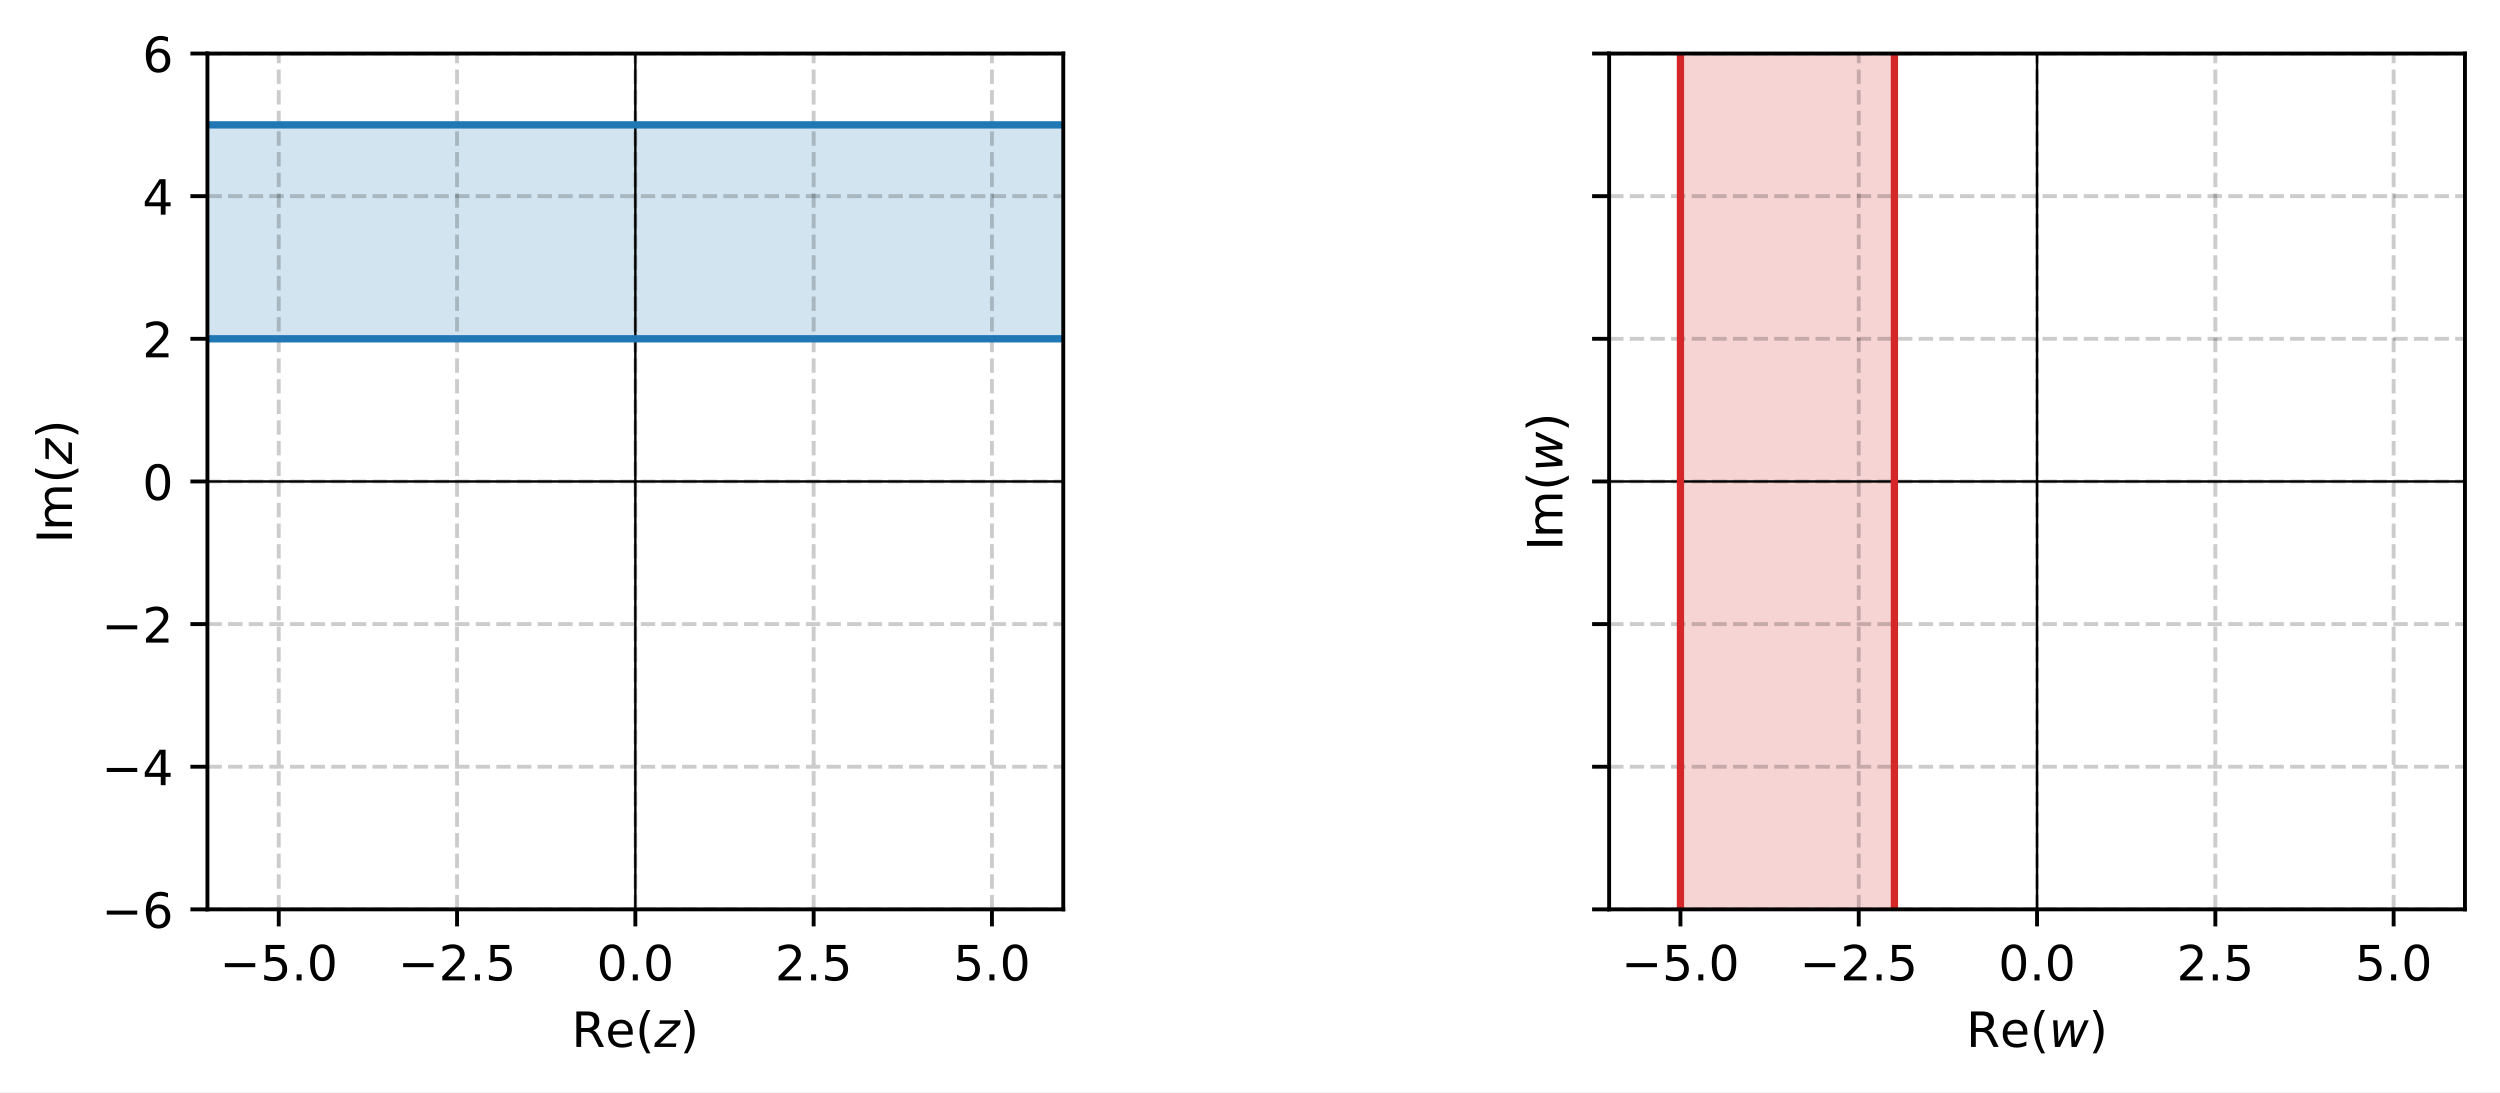
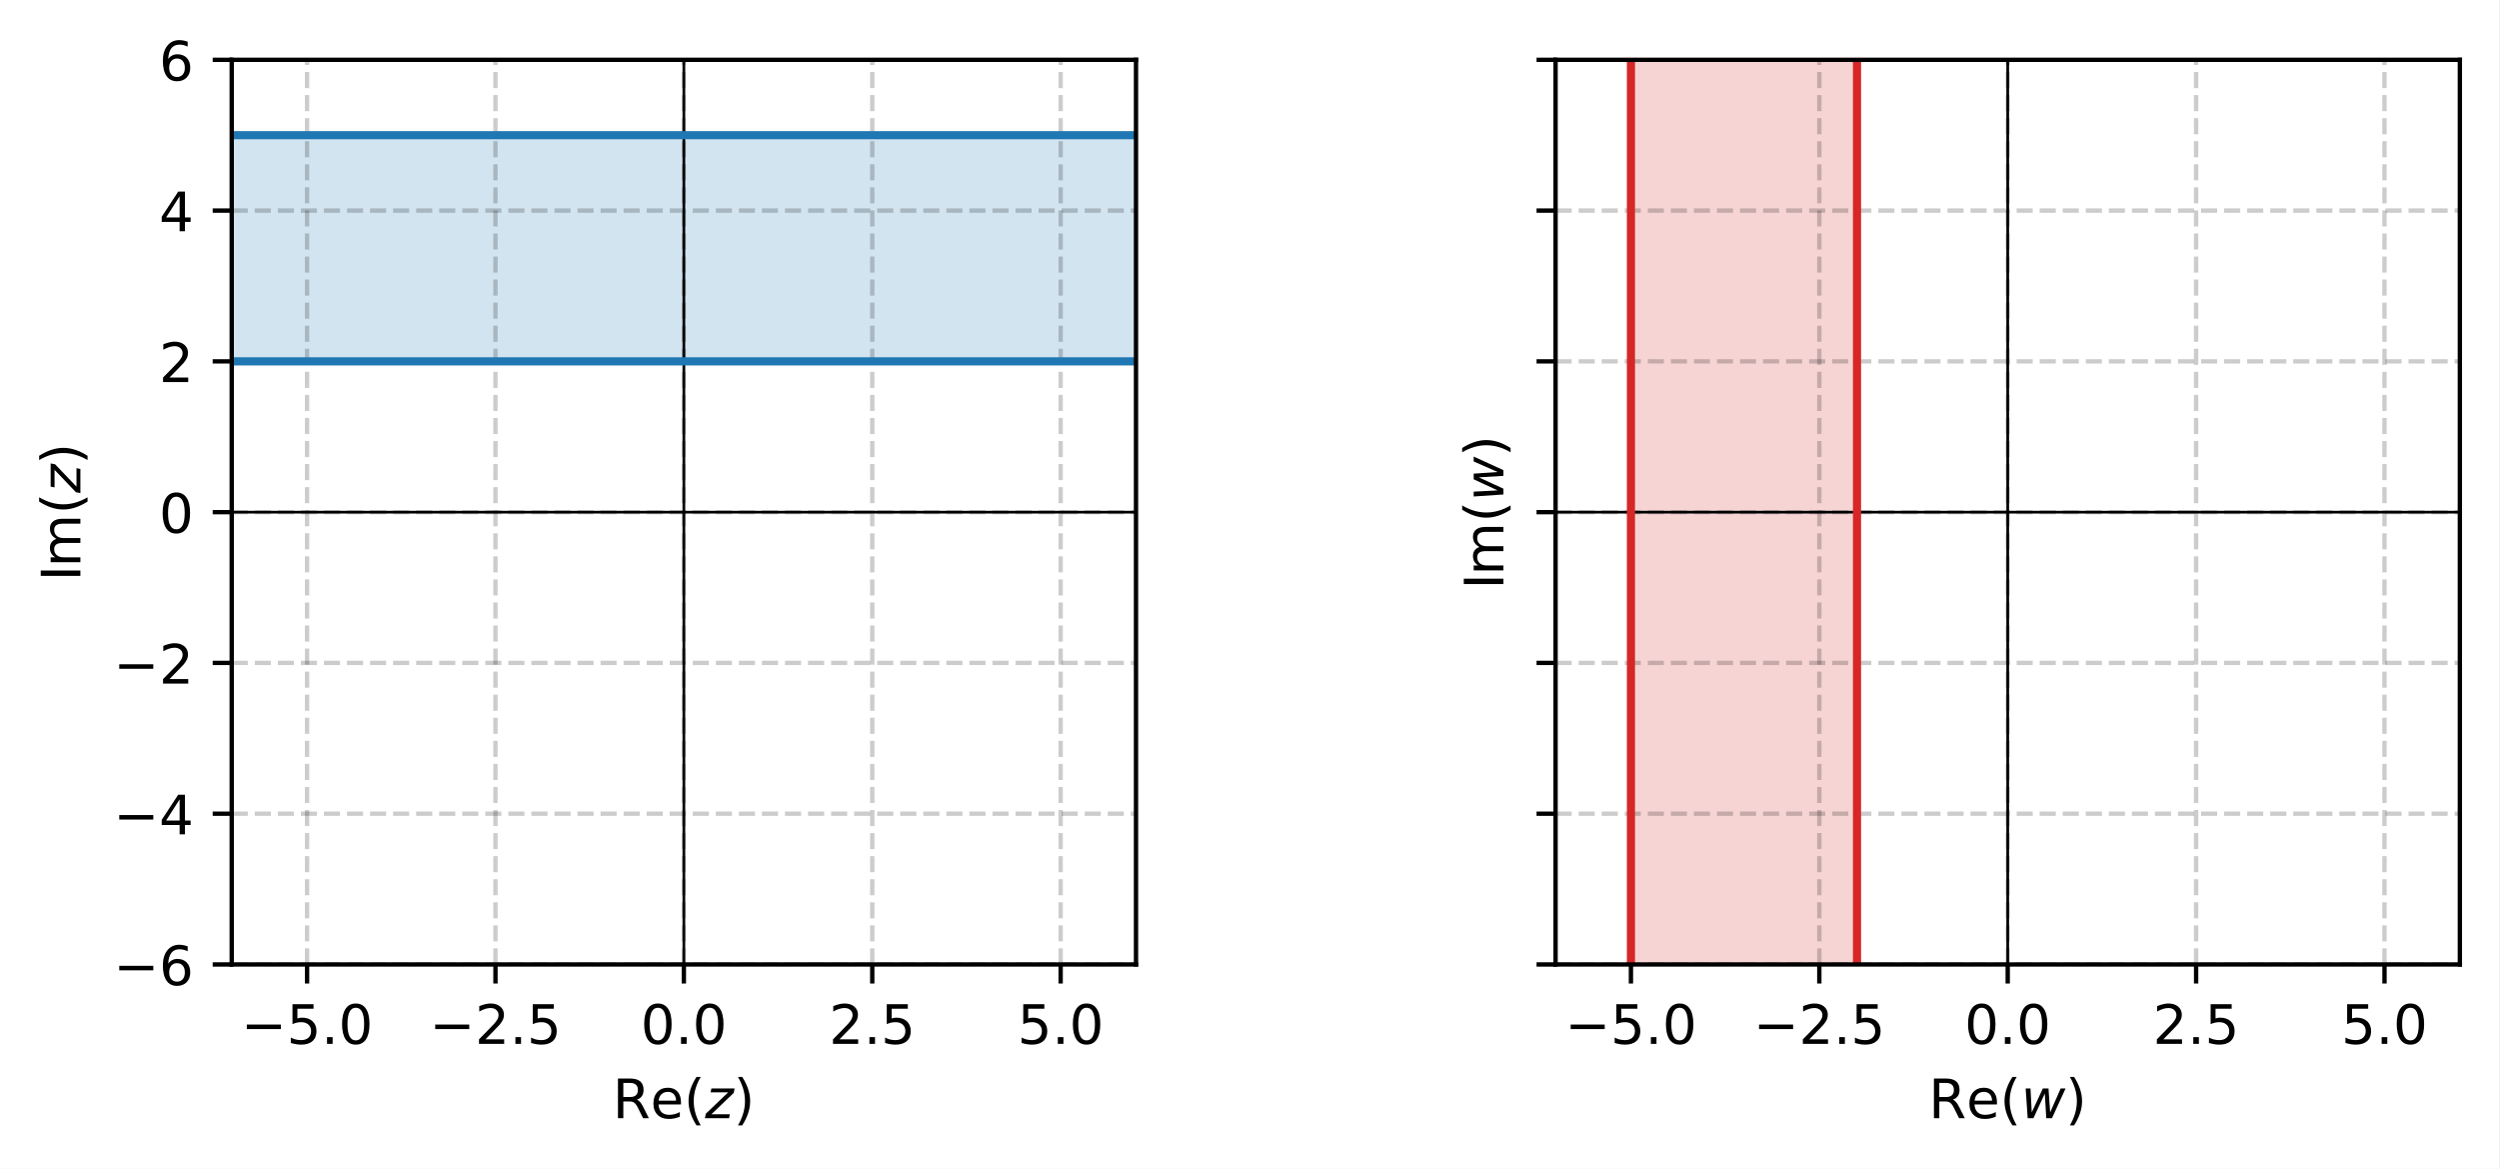
- <svg xmlns="http://www.w3.org/2000/svg" xmlns:xlink="http://www.w3.org/1999/xlink" width="513.664pt" height="224.4pt" viewBox="0 0 513.664 224.4" version="1.1">
+ <svg xmlns="http://www.w3.org/2000/svg" xmlns:xlink="http://www.w3.org/1999/xlink" width="459.631pt" height="214.875pt" viewBox="0 0 459.631 214.875" version="1.1">
  <defs>
    <style type="text/css">*{stroke-linejoin: round; stroke-linecap: butt}</style>
  </defs>
  <g id="figure_1">
    <g id="patch_1">
-       <path d="M 0 224.4  L 513.664 224.4  L 513.664 0  L 0 0  z " style="fill: #ffffff" />
+       <path d="M 0 214.875  L 459.631 214.875  L 459.631 0  L 0 0  z " style="fill: #ffffff" />
    </g>
    <g id="axes_1">
      <g id="patch_2">
-         <path d="M 42.62 186.843  L 218.464 186.843  L 218.464 10.999  L 42.62 10.999  z " style="fill: #ffffff" />
+         <path d="M 42.62 177.319  L 208.94 177.319  L 208.94 10.999  L 42.62 10.999  z " style="fill: #ffffff" />
      </g>
      <g id="patch_3">
-         <path d="M 42.62 69.614  L 218.464 69.614  L 218.464 25.653  L 42.62 25.653  z " clip-path="url(#pb0c460d58f)" style="fill: #1f77b4; opacity: 0.2; stroke: #1f77b4; stroke-linejoin: miter" />
+         <path d="M 42.62 66.439  L 208.94 66.439  L 208.94 24.859  L 42.62 24.859  z " clip-path="url(#pe23d7d5f2f)" style="fill: #1f77b4; opacity: 0.2; stroke: #1f77b4; stroke-linejoin: miter" />
      </g>
      <g id="matplotlib.axis_1">
        <g id="xtick_1">
          <g id="line2d_1">
-             <path d="M 57.274 186.843  L 57.274 10.999  " clip-path="url(#pb0c460d58f)" style="fill: none; stroke-dasharray: 2.96,1.28; stroke-dashoffset: 0; stroke: #000000; stroke-opacity: 0.2; stroke-width: 0.8" />
+             <path d="M 56.48 177.319  L 56.48 10.999  " clip-path="url(#pe23d7d5f2f)" style="fill: none; stroke-dasharray: 2.96,1.28; stroke-dashoffset: 0; stroke: #000000; stroke-opacity: 0.2; stroke-width: 0.8" />
          </g>
          <g id="line2d_2">
            <defs>
-               <path id="m2cb42fb4ae" d="M 0 0  L 0 3.5  " style="stroke: #000000; stroke-width: 0.8" />
+               <path id="mced93fad0d" d="M 0 0  L 0 3.5  " style="stroke: #000000; stroke-width: 0.8" />
            </defs>
            <g>
-               <use xlink:href="#m2cb42fb4ae" x="57.274" y="186.843" style="stroke: #000000; stroke-width: 0.8" />
+               <use xlink:href="#mced93fad0d" x="56.48" y="177.319" style="stroke: #000000; stroke-width: 0.8" />
            </g>
          </g>
          <g id="text_1">
-             <g transform="translate(45.13258 201.4417) scale(0.1 -0.1)">
+             <g transform="translate(44.33891 191.9177) scale(0.1 -0.1)">
              <defs>
                <path id="DejaVuSans-2212" d="M 678 2272  L 4684 2272  L 4684 1741  L 678 1741  L 678 2272  z " transform="scale(0.015625)" />
                <path id="DejaVuSans-35" d="M 691 4666  L 3169 4666  L 3169 4134  L 1269 4134  L 1269 2991  Q 1406 3038 1543 3061  Q 1681 3084 1819 3084  Q 2600 3084 3056 2656  Q 3513 2228 3513 1497  Q 3513 744 3044 326  Q 2575 -91 1722 -91  Q 1428 -91 1123 -41  Q 819 9 494 109  L 494 744  Q 775 591 1075 516  Q 1375 441 1709 441  Q 2250 441 2565 725  Q 2881 1009 2881 1497  Q 2881 1984 2565 2268  Q 2250 2553 1709 2553  Q 1456 2553 1204 2497  Q 953 2441 691 2322  L 691 4666  z " transform="scale(0.015625)" />
                <path id="DejaVuSans-2e" d="M 684 794  L 1344 794  L 1344 0  L 684 0  L 684 794  z " transform="scale(0.015625)" />
                <path id="DejaVuSans-30" d="M 2034 4250  Q 1547 4250 1301 3770  Q 1056 3291 1056 2328  Q 1056 1369 1301 889  Q 1547 409 2034 409  Q 2525 409 2770 889  Q 3016 1369 3016 2328  Q 3016 3291 2770 3770  Q 2525 4250 2034 4250  z M 2034 4750  Q 2819 4750 3233 4129  Q 3647 3509 3647 2328  Q 3647 1150 3233 529  Q 2819 -91 2034 -91  Q 1250 -91 836 529  Q 422 1150 422 2328  Q 422 3509 836 4129  Q 1250 4750 2034 4750  z " transform="scale(0.015625)" />
              </defs>
              <use xlink:href="#DejaVuSans-2212" />
              <use xlink:href="#DejaVuSans-35" transform="translate(83.78906 0)" />
              <use xlink:href="#DejaVuSans-2e" transform="translate(147.4121 0)" />
              <use xlink:href="#DejaVuSans-30" transform="translate(179.1992 0)" />
            </g>
          </g>
        </g>
        <g id="xtick_2">
          <g id="line2d_3">
-             <path d="M 93.908 186.843  L 93.908 10.999  " clip-path="url(#pb0c460d58f)" style="fill: none; stroke-dasharray: 2.96,1.28; stroke-dashoffset: 0; stroke: #000000; stroke-opacity: 0.2; stroke-width: 0.8" />
+             <path d="M 91.13 177.319  L 91.13 10.999  " clip-path="url(#pe23d7d5f2f)" style="fill: none; stroke-dasharray: 2.96,1.28; stroke-dashoffset: 0; stroke: #000000; stroke-opacity: 0.2; stroke-width: 0.8" />
          </g>
          <g id="line2d_4">
            <g>
-               <use xlink:href="#m2cb42fb4ae" x="93.908" y="186.843" style="stroke: #000000; stroke-width: 0.8" />
+               <use xlink:href="#mced93fad0d" x="91.13" y="177.319" style="stroke: #000000; stroke-width: 0.8" />
            </g>
          </g>
          <g id="text_2">
-             <g transform="translate(81.76676 201.4417) scale(0.1 -0.1)">
+             <g transform="translate(78.98891 191.9177) scale(0.1 -0.1)">
              <defs>
                <path id="DejaVuSans-32" d="M 1228 531  L 3431 531  L 3431 0  L 469 0  L 469 531  Q 828 903 1448 1529  Q 2069 2156 2228 2338  Q 2531 2678 2651 2914  Q 2772 3150 2772 3378  Q 2772 3750 2511 3984  Q 2250 4219 1831 4219  Q 1534 4219 1204 4116  Q 875 4013 500 3803  L 500 4441  Q 881 4594 1212 4672  Q 1544 4750 1819 4750  Q 2544 4750 2975 4387  Q 3406 4025 3406 3419  Q 3406 3131 3298 2873  Q 3191 2616 2906 2266  Q 2828 2175 2409 1742  Q 1991 1309 1228 531  z " transform="scale(0.015625)" />
              </defs>
              <use xlink:href="#DejaVuSans-2212" />
              <use xlink:href="#DejaVuSans-32" transform="translate(83.78906 0)" />
              <use xlink:href="#DejaVuSans-2e" transform="translate(147.4121 0)" />
              <use xlink:href="#DejaVuSans-35" transform="translate(179.1992 0)" />
            </g>
          </g>
        </g>
        <g id="xtick_3">
          <g id="line2d_5">
-             <path d="M 130.542 186.843  L 130.542 10.999  " clip-path="url(#pb0c460d58f)" style="fill: none; stroke-dasharray: 2.96,1.28; stroke-dashoffset: 0; stroke: #000000; stroke-opacity: 0.2; stroke-width: 0.8" />
+             <path d="M 125.78 177.319  L 125.78 10.999  " clip-path="url(#pe23d7d5f2f)" style="fill: none; stroke-dasharray: 2.96,1.28; stroke-dashoffset: 0; stroke: #000000; stroke-opacity: 0.2; stroke-width: 0.8" />
          </g>
          <g id="line2d_6">
            <g>
-               <use xlink:href="#m2cb42fb4ae" x="130.542" y="186.843" style="stroke: #000000; stroke-width: 0.8" />
+               <use xlink:href="#mced93fad0d" x="125.78" y="177.319" style="stroke: #000000; stroke-width: 0.8" />
            </g>
          </g>
          <g id="text_3">
-             <g transform="translate(122.5908 201.4417) scale(0.1 -0.1)">
+             <g transform="translate(117.8287 191.9177) scale(0.1 -0.1)">
              <use xlink:href="#DejaVuSans-30" />
              <use xlink:href="#DejaVuSans-2e" transform="translate(63.62305 0)" />
              <use xlink:href="#DejaVuSans-30" transform="translate(95.41016 0)" />
            </g>
          </g>
        </g>
        <g id="xtick_4">
          <g id="line2d_7">
-             <path d="M 167.177 186.843  L 167.177 10.999  " clip-path="url(#pb0c460d58f)" style="fill: none; stroke-dasharray: 2.96,1.28; stroke-dashoffset: 0; stroke: #000000; stroke-opacity: 0.2; stroke-width: 0.8" />
+             <path d="M 160.43 177.319  L 160.43 10.999  " clip-path="url(#pe23d7d5f2f)" style="fill: none; stroke-dasharray: 2.96,1.28; stroke-dashoffset: 0; stroke: #000000; stroke-opacity: 0.2; stroke-width: 0.8" />
          </g>
          <g id="line2d_8">
            <g>
-               <use xlink:href="#m2cb42fb4ae" x="167.177" y="186.843" style="stroke: #000000; stroke-width: 0.8" />
+               <use xlink:href="#mced93fad0d" x="160.43" y="177.319" style="stroke: #000000; stroke-width: 0.8" />
            </g>
          </g>
          <g id="text_4">
-             <g transform="translate(159.225 201.4417) scale(0.1 -0.1)">
+             <g transform="translate(152.4787 191.9177) scale(0.1 -0.1)">
              <use xlink:href="#DejaVuSans-32" />
              <use xlink:href="#DejaVuSans-2e" transform="translate(63.62305 0)" />
              <use xlink:href="#DejaVuSans-35" transform="translate(95.41016 0)" />
            </g>
          </g>
        </g>
        <g id="xtick_5">
          <g id="line2d_9">
-             <path d="M 203.811 186.843  L 203.811 10.999  " clip-path="url(#pb0c460d58f)" style="fill: none; stroke-dasharray: 2.96,1.28; stroke-dashoffset: 0; stroke: #000000; stroke-opacity: 0.2; stroke-width: 0.8" />
+             <path d="M 195.08 177.319  L 195.08 10.999  " clip-path="url(#pe23d7d5f2f)" style="fill: none; stroke-dasharray: 2.96,1.28; stroke-dashoffset: 0; stroke: #000000; stroke-opacity: 0.2; stroke-width: 0.8" />
          </g>
          <g id="line2d_10">
            <g>
-               <use xlink:href="#m2cb42fb4ae" x="203.811" y="186.843" style="stroke: #000000; stroke-width: 0.8" />
+               <use xlink:href="#mced93fad0d" x="195.08" y="177.319" style="stroke: #000000; stroke-width: 0.8" />
            </g>
          </g>
          <g id="text_5">
-             <g transform="translate(195.8591 201.4417) scale(0.1 -0.1)">
+             <g transform="translate(187.1287 191.9177) scale(0.1 -0.1)">
              <use xlink:href="#DejaVuSans-35" />
              <use xlink:href="#DejaVuSans-2e" transform="translate(63.62305 0)" />
              <use xlink:href="#DejaVuSans-30" transform="translate(95.41016 0)" />
            </g>
          </g>
        </g>
        <g id="text_6">
-           <g transform="translate(117.4423 215.1198) scale(0.1 -0.1)">
+           <g transform="translate(112.6803 205.5958) scale(0.1 -0.1)">
            <defs>
              <path id="DejaVuSans-52" d="M 2841 2188  Q 3044 2119 3236 1894  Q 3428 1669 3622 1275  L 4263 0  L 3584 0  L 2988 1197  Q 2756 1666 2539 1819  Q 2322 1972 1947 1972  L 1259 1972  L 1259 0  L 628 0  L 628 4666  L 2053 4666  Q 2853 4666 3247 4331  Q 3641 3997 3641 3322  Q 3641 2881 3436 2590  Q 3231 2300 2841 2188  z M 1259 4147  L 1259 2491  L 2053 2491  Q 2509 2491 2742 2702  Q 2975 2913 2975 3322  Q 2975 3731 2742 3939  Q 2509 4147 2053 4147  L 1259 4147  z " transform="scale(0.015625)" />
              <path id="DejaVuSans-65" d="M 3597 1894  L 3597 1613  L 953 1613  Q 991 1019 1311 708  Q 1631 397 2203 397  Q 2534 397 2845 478  Q 3156 559 3463 722  L 3463 178  Q 3153 47 2828 -22  Q 2503 -91 2169 -91  Q 1331 -91 842 396  Q 353 884 353 1716  Q 353 2575 817 3079  Q 1281 3584 2069 3584  Q 2775 3584 3186 3129  Q 3597 2675 3597 1894  z M 3022 2063  Q 3016 2534 2758 2815  Q 2500 3097 2075 3097  Q 1594 3097 1305 2825  Q 1016 2553 972 2059  L 3022 2063  z " transform="scale(0.015625)" />
              <path id="DejaVuSans-28" d="M 1984 4856  Q 1566 4138 1362 3434  Q 1159 2731 1159 2009  Q 1159 1288 1364 580  Q 1569 -128 1984 -844  L 1484 -844  Q 1016 -109 783 600  Q 550 1309 550 2009  Q 550 2706 781 3412  Q 1013 4119 1484 4856  L 1984 4856  z " transform="scale(0.015625)" />
              <path id="DejaVuSans-Oblique-7a" d="M 744 3500  L 3475 3500  L 3372 2975  L 738 459  L 2913 459  L 2822 0  L -19 0  L 84 525  L 2719 3041  L 653 3041  L 744 3500  z " transform="scale(0.015625)" />
              <path id="DejaVuSans-29" d="M 513 4856  L 1013 4856  Q 1481 4119 1714 3412  Q 1947 2706 1947 2009  Q 1947 1309 1714 600  Q 1481 -109 1013 -844  L 513 -844  Q 928 -128 1133 580  Q 1338 1288 1338 2009  Q 1338 2731 1133 3434  Q 928 4138 513 4856  z " transform="scale(0.015625)" />
            </defs>
            <use xlink:href="#DejaVuSans-52" transform="translate(0 0.125)" />
            <use xlink:href="#DejaVuSans-65" transform="translate(69.48242 0.125)" />
            <use xlink:href="#DejaVuSans-28" transform="translate(131.0059 0.125)" />
            <use xlink:href="#DejaVuSans-Oblique-7a" transform="translate(170.0195 0.125)" />
            <use xlink:href="#DejaVuSans-29" transform="translate(222.5098 0.125)" />
          </g>
        </g>
      </g>
      <g id="matplotlib.axis_2">
        <g id="ytick_1">
          <g id="line2d_11">
-             <path d="M 42.62 186.843  L 218.464 186.843  " clip-path="url(#pb0c460d58f)" style="fill: none; stroke-dasharray: 2.96,1.28; stroke-dashoffset: 0; stroke: #000000; stroke-opacity: 0.2; stroke-width: 0.8" />
+             <path d="M 42.62 177.319  L 208.94 177.319  " clip-path="url(#pe23d7d5f2f)" style="fill: none; stroke-dasharray: 2.96,1.28; stroke-dashoffset: 0; stroke: #000000; stroke-opacity: 0.2; stroke-width: 0.8" />
          </g>
          <g id="line2d_12">
            <defs>
-               <path id="m1e6f515aa9" d="M 0 0  L -3.5 0  " style="stroke: #000000; stroke-width: 0.8" />
+               <path id="m6e6a1a3494" d="M 0 0  L -3.5 0  " style="stroke: #000000; stroke-width: 0.8" />
            </defs>
            <g>
-               <use xlink:href="#m1e6f515aa9" x="42.62" y="186.843" style="stroke: #000000; stroke-width: 0.8" />
+               <use xlink:href="#m6e6a1a3494" x="42.62" y="177.319" style="stroke: #000000; stroke-width: 0.8" />
            </g>
          </g>
          <g id="text_7">
-             <g transform="translate(20.87813 190.6425) scale(0.1 -0.1)">
+             <g transform="translate(20.87813 181.1184) scale(0.1 -0.1)">
              <defs>
                <path id="DejaVuSans-36" d="M 2113 2584  Q 1688 2584 1439 2293  Q 1191 2003 1191 1497  Q 1191 994 1439 701  Q 1688 409 2113 409  Q 2538 409 2786 701  Q 3034 994 3034 1497  Q 3034 2003 2786 2293  Q 2538 2584 2113 2584  z M 3366 4563  L 3366 3988  Q 3128 4100 2886 4159  Q 2644 4219 2406 4219  Q 1781 4219 1451 3797  Q 1122 3375 1075 2522  Q 1259 2794 1537 2939  Q 1816 3084 2150 3084  Q 2853 3084 3261 2657  Q 3669 2231 3669 1497  Q 3669 778 3244 343  Q 2819 -91 2113 -91  Q 1303 -91 875 529  Q 447 1150 447 2328  Q 447 3434 972 4092  Q 1497 4750 2381 4750  Q 2619 4750 2861 4703  Q 3103 4656 3366 4563  z " transform="scale(0.015625)" />
              </defs>
              <use xlink:href="#DejaVuSans-2212" />
              <use xlink:href="#DejaVuSans-36" transform="translate(83.78906 0)" />
            </g>
          </g>
        </g>
        <g id="ytick_2">
          <g id="line2d_13">
-             <path d="M 42.62 157.536  L 218.464 157.536  " clip-path="url(#pb0c460d58f)" style="fill: none; stroke-dasharray: 2.96,1.28; stroke-dashoffset: 0; stroke: #000000; stroke-opacity: 0.2; stroke-width: 0.8" />
+             <path d="M 42.62 149.599  L 208.94 149.599  " clip-path="url(#pe23d7d5f2f)" style="fill: none; stroke-dasharray: 2.96,1.28; stroke-dashoffset: 0; stroke: #000000; stroke-opacity: 0.2; stroke-width: 0.8" />
          </g>
          <g id="line2d_14">
            <g>
-               <use xlink:href="#m1e6f515aa9" x="42.62" y="157.536" style="stroke: #000000; stroke-width: 0.8" />
+               <use xlink:href="#m6e6a1a3494" x="42.62" y="149.599" style="stroke: #000000; stroke-width: 0.8" />
            </g>
          </g>
          <g id="text_8">
-             <g transform="translate(20.87813 161.3351) scale(0.1 -0.1)">
+             <g transform="translate(20.87813 153.3984) scale(0.1 -0.1)">
              <defs>
                <path id="DejaVuSans-34" d="M 2419 4116  L 825 1625  L 2419 1625  L 2419 4116  z M 2253 4666  L 3047 4666  L 3047 1625  L 3713 1625  L 3713 1100  L 3047 1100  L 3047 0  L 2419 0  L 2419 1100  L 313 1100  L 313 1709  L 2253 4666  z " transform="scale(0.015625)" />
              </defs>
              <use xlink:href="#DejaVuSans-2212" />
              <use xlink:href="#DejaVuSans-34" transform="translate(83.78906 0)" />
            </g>
          </g>
        </g>
        <g id="ytick_3">
          <g id="line2d_15">
-             <path d="M 42.62 128.229  L 218.464 128.229  " clip-path="url(#pb0c460d58f)" style="fill: none; stroke-dasharray: 2.96,1.28; stroke-dashoffset: 0; stroke: #000000; stroke-opacity: 0.2; stroke-width: 0.8" />
+             <path d="M 42.62 121.879  L 208.94 121.879  " clip-path="url(#pe23d7d5f2f)" style="fill: none; stroke-dasharray: 2.96,1.28; stroke-dashoffset: 0; stroke: #000000; stroke-opacity: 0.2; stroke-width: 0.8" />
          </g>
          <g id="line2d_16">
            <g>
-               <use xlink:href="#m1e6f515aa9" x="42.62" y="128.229" style="stroke: #000000; stroke-width: 0.8" />
+               <use xlink:href="#m6e6a1a3494" x="42.62" y="121.879" style="stroke: #000000; stroke-width: 0.8" />
            </g>
          </g>
          <g id="text_9">
-             <g transform="translate(20.87813 132.0278) scale(0.1 -0.1)">
+             <g transform="translate(20.87813 125.6784) scale(0.1 -0.1)">
              <use xlink:href="#DejaVuSans-2212" />
              <use xlink:href="#DejaVuSans-32" transform="translate(83.78906 0)" />
            </g>
          </g>
        </g>
        <g id="ytick_4">
          <g id="line2d_17">
-             <path d="M 42.62 98.921  L 218.464 98.921  " clip-path="url(#pb0c460d58f)" style="fill: none; stroke-dasharray: 2.96,1.28; stroke-dashoffset: 0; stroke: #000000; stroke-opacity: 0.2; stroke-width: 0.8" />
+             <path d="M 42.62 94.159  L 208.94 94.159  " clip-path="url(#pe23d7d5f2f)" style="fill: none; stroke-dasharray: 2.96,1.28; stroke-dashoffset: 0; stroke: #000000; stroke-opacity: 0.2; stroke-width: 0.8" />
          </g>
          <g id="line2d_18">
            <g>
-               <use xlink:href="#m1e6f515aa9" x="42.62" y="98.921" style="stroke: #000000; stroke-width: 0.8" />
+               <use xlink:href="#m6e6a1a3494" x="42.62" y="94.159" style="stroke: #000000; stroke-width: 0.8" />
            </g>
          </g>
          <g id="text_10">
-             <g transform="translate(29.25781 102.7205) scale(0.1 -0.1)">
+             <g transform="translate(29.25781 97.95844) scale(0.1 -0.1)">
              <use xlink:href="#DejaVuSans-30" />
            </g>
          </g>
        </g>
        <g id="ytick_5">
          <g id="line2d_19">
-             <path d="M 42.62 69.614  L 218.464 69.614  " clip-path="url(#pb0c460d58f)" style="fill: none; stroke-dasharray: 2.96,1.28; stroke-dashoffset: 0; stroke: #000000; stroke-opacity: 0.2; stroke-width: 0.8" />
+             <path d="M 42.62 66.439  L 208.94 66.439  " clip-path="url(#pe23d7d5f2f)" style="fill: none; stroke-dasharray: 2.96,1.28; stroke-dashoffset: 0; stroke: #000000; stroke-opacity: 0.2; stroke-width: 0.8" />
          </g>
          <g id="line2d_20">
            <g>
-               <use xlink:href="#m1e6f515aa9" x="42.62" y="69.614" style="stroke: #000000; stroke-width: 0.8" />
+               <use xlink:href="#m6e6a1a3494" x="42.62" y="66.439" style="stroke: #000000; stroke-width: 0.8" />
            </g>
          </g>
          <g id="text_11">
-             <g transform="translate(29.25781 73.41312) scale(0.1 -0.1)">
+             <g transform="translate(29.25781 70.23844) scale(0.1 -0.1)">
              <use xlink:href="#DejaVuSans-32" />
            </g>
          </g>
        </g>
        <g id="ytick_6">
          <g id="line2d_21">
-             <path d="M 42.62 40.307  L 218.464 40.307  " clip-path="url(#pb0c460d58f)" style="fill: none; stroke-dasharray: 2.96,1.28; stroke-dashoffset: 0; stroke: #000000; stroke-opacity: 0.2; stroke-width: 0.8" />
+             <path d="M 42.62 38.719  L 208.94 38.719  " clip-path="url(#pe23d7d5f2f)" style="fill: none; stroke-dasharray: 2.96,1.28; stroke-dashoffset: 0; stroke: #000000; stroke-opacity: 0.2; stroke-width: 0.8" />
          </g>
          <g id="line2d_22">
            <g>
-               <use xlink:href="#m1e6f515aa9" x="42.62" y="40.307" style="stroke: #000000; stroke-width: 0.8" />
+               <use xlink:href="#m6e6a1a3494" x="42.62" y="38.719" style="stroke: #000000; stroke-width: 0.8" />
            </g>
          </g>
          <g id="text_12">
-             <g transform="translate(29.25781 44.10578) scale(0.1 -0.1)">
+             <g transform="translate(29.25781 42.51844) scale(0.1 -0.1)">
              <use xlink:href="#DejaVuSans-34" />
            </g>
          </g>
        </g>
        <g id="ytick_7">
          <g id="line2d_23">
-             <path d="M 42.62 10.999  L 218.464 10.999  " clip-path="url(#pb0c460d58f)" style="fill: none; stroke-dasharray: 2.96,1.28; stroke-dashoffset: 0; stroke: #000000; stroke-opacity: 0.2; stroke-width: 0.8" />
+             <path d="M 42.62 10.999  L 208.94 10.999  " clip-path="url(#pe23d7d5f2f)" style="fill: none; stroke-dasharray: 2.96,1.28; stroke-dashoffset: 0; stroke: #000000; stroke-opacity: 0.2; stroke-width: 0.8" />
          </g>
          <g id="line2d_24">
            <g>
-               <use xlink:href="#m1e6f515aa9" x="42.62" y="10.999" style="stroke: #000000; stroke-width: 0.8" />
+               <use xlink:href="#m6e6a1a3494" x="42.62" y="10.999" style="stroke: #000000; stroke-width: 0.8" />
            </g>
          </g>
          <g id="text_13">
            <g transform="translate(29.25781 14.79844) scale(0.1 -0.1)">
              <use xlink:href="#DejaVuSans-36" />
            </g>
          </g>
        </g>
        <g id="text_14">
-           <g transform="translate(14.79844 111.6212) rotate(-90) scale(0.1 -0.1)">
+           <g transform="translate(14.79844 106.8592) rotate(-90) scale(0.1 -0.1)">
            <defs>
              <path id="DejaVuSans-49" d="M 628 4666  L 1259 4666  L 1259 0  L 628 0  L 628 4666  z " transform="scale(0.015625)" />
              <path id="DejaVuSans-6d" d="M 3328 2828  Q 3544 3216 3844 3400  Q 4144 3584 4550 3584  Q 5097 3584 5394 3201  Q 5691 2819 5691 2113  L 5691 0  L 5113 0  L 5113 2094  Q 5113 2597 4934 2840  Q 4756 3084 4391 3084  Q 3944 3084 3684 2787  Q 3425 2491 3425 1978  L 3425 0  L 2847 0  L 2847 2094  Q 2847 2600 2669 2842  Q 2491 3084 2119 3084  Q 1678 3084 1418 2786  Q 1159 2488 1159 1978  L 1159 0  L 581 0  L 581 3500  L 1159 3500  L 1159 2956  Q 1356 3278 1631 3431  Q 1906 3584 2284 3584  Q 2666 3584 2933 3390  Q 3200 3197 3328 2828  z " transform="scale(0.015625)" />
            </defs>
            <use xlink:href="#DejaVuSans-49" transform="translate(0 0.125)" />
            <use xlink:href="#DejaVuSans-6d" transform="translate(25.86719 0.125)" />
            <use xlink:href="#DejaVuSans-28" transform="translate(123.2793 0.125)" />
            <use xlink:href="#DejaVuSans-Oblique-7a" transform="translate(162.293 0.125)" />
            <use xlink:href="#DejaVuSans-29" transform="translate(214.7832 0.125)" />
          </g>
        </g>
      </g>
      <g id="line2d_25">
-         <path d="M 130.542 186.843  L 130.542 10.999  " clip-path="url(#pb0c460d58f)" style="fill: none; stroke: #000000; stroke-width: 0.5; stroke-linecap: square" />
+         <path d="M 125.78 177.319  L 125.78 10.999  " clip-path="url(#pe23d7d5f2f)" style="fill: none; stroke: #000000; stroke-width: 0.5; stroke-linecap: square" />
      </g>
      <g id="line2d_26">
-         <path d="M 42.62 98.921  L 218.464 98.921  " clip-path="url(#pb0c460d58f)" style="fill: none; stroke: #000000; stroke-width: 0.5; stroke-linecap: square" />
+         <path d="M 42.62 94.159  L 208.94 94.159  " clip-path="url(#pe23d7d5f2f)" style="fill: none; stroke: #000000; stroke-width: 0.5; stroke-linecap: square" />
      </g>
      <g id="line2d_27">
-         <path d="M 42.62 69.614  L 218.464 69.614  " clip-path="url(#pb0c460d58f)" style="fill: none; stroke: #1f77b4; stroke-width: 1.5; stroke-linecap: square" />
+         <path d="M 42.62 66.439  L 208.94 66.439  " clip-path="url(#pe23d7d5f2f)" style="fill: none; stroke: #1f77b4; stroke-width: 1.5; stroke-linecap: square" />
      </g>
      <g id="line2d_28">
-         <path d="M 42.62 25.653  L 218.464 25.653  " clip-path="url(#pb0c460d58f)" style="fill: none; stroke: #1f77b4; stroke-width: 1.5; stroke-linecap: square" />
+         <path d="M 42.62 24.859  L 208.94 24.859  " clip-path="url(#pe23d7d5f2f)" style="fill: none; stroke: #1f77b4; stroke-width: 1.5; stroke-linecap: square" />
      </g>
      <g id="patch_4">
-         <path d="M 42.62 186.843  L 42.62 10.999  " style="fill: none; stroke: #000000; stroke-width: 0.8; stroke-linejoin: miter; stroke-linecap: square" />
+         <path d="M 42.62 177.319  L 42.62 10.999  " style="fill: none; stroke: #000000; stroke-width: 0.8; stroke-linejoin: miter; stroke-linecap: square" />
      </g>
      <g id="patch_5">
-         <path d="M 218.464 186.843  L 218.464 10.999  " style="fill: none; stroke: #000000; stroke-width: 0.8; stroke-linejoin: miter; stroke-linecap: square" />
+         <path d="M 208.94 177.319  L 208.94 10.999  " style="fill: none; stroke: #000000; stroke-width: 0.8; stroke-linejoin: miter; stroke-linecap: square" />
      </g>
      <g id="patch_6">
-         <path d="M 42.62 186.843  L 218.464 186.843  " style="fill: none; stroke: #000000; stroke-width: 0.8; stroke-linejoin: miter; stroke-linecap: square" />
+         <path d="M 42.62 177.319  L 208.94 177.319  " style="fill: none; stroke: #000000; stroke-width: 0.8; stroke-linejoin: miter; stroke-linecap: square" />
      </g>
      <g id="patch_7">
-         <path d="M 42.62 10.999  L 218.464 10.999  " style="fill: none; stroke: #000000; stroke-width: 0.8; stroke-linejoin: miter; stroke-linecap: square" />
+         <path d="M 42.62 10.999  L 208.94 10.999  " style="fill: none; stroke: #000000; stroke-width: 0.8; stroke-linejoin: miter; stroke-linecap: square" />
      </g>
    </g>
    <g id="axes_2">
      <g id="patch_8">
-         <path d="M 330.62 186.843  L 506.464 186.843  L 506.464 10.999  L 330.62 10.999  z " style="fill: #ffffff" />
+         <path d="M 286.111 177.319  L 452.431 177.319  L 452.431 10.999  L 286.111 10.999  z " style="fill: #ffffff" />
      </g>
      <g id="patch_9">
-         <path d="M 345.274 186.843  L 389.235 186.843  L 389.235 10.999  L 345.274 10.999  z " clip-path="url(#pdbed3b6061)" style="fill: #d62728; opacity: 0.2; stroke: #d62728; stroke-linejoin: miter" />
+         <path d="M 299.971 177.319  L 341.551 177.319  L 341.551 10.999  L 299.971 10.999  z " clip-path="url(#pf049c96594)" style="fill: #d62728; opacity: 0.2; stroke: #d62728; stroke-linejoin: miter" />
      </g>
      <g id="matplotlib.axis_3">
        <g id="xtick_6">
          <g id="line2d_29">
-             <path d="M 345.274 186.843  L 345.274 10.999  " clip-path="url(#pdbed3b6061)" style="fill: none; stroke-dasharray: 2.96,1.28; stroke-dashoffset: 0; stroke: #000000; stroke-opacity: 0.2; stroke-width: 0.8" />
+             <path d="M 299.971 177.319  L 299.971 10.999  " clip-path="url(#pf049c96594)" style="fill: none; stroke-dasharray: 2.96,1.28; stroke-dashoffset: 0; stroke: #000000; stroke-opacity: 0.2; stroke-width: 0.8" />
          </g>
          <g id="line2d_30">
            <g>
-               <use xlink:href="#m2cb42fb4ae" x="345.274" y="186.843" style="stroke: #000000; stroke-width: 0.8" />
+               <use xlink:href="#mced93fad0d" x="299.971" y="177.319" style="stroke: #000000; stroke-width: 0.8" />
            </g>
          </g>
          <g id="text_15">
-             <g transform="translate(333.1326 201.4417) scale(0.1 -0.1)">
+             <g transform="translate(287.8298 191.9177) scale(0.1 -0.1)">
              <use xlink:href="#DejaVuSans-2212" />
              <use xlink:href="#DejaVuSans-35" transform="translate(83.78906 0)" />
              <use xlink:href="#DejaVuSans-2e" transform="translate(147.4121 0)" />
              <use xlink:href="#DejaVuSans-30" transform="translate(179.1992 0)" />
            </g>
          </g>
        </g>
        <g id="xtick_7">
          <g id="line2d_31">
-             <path d="M 381.908 186.843  L 381.908 10.999  " clip-path="url(#pdbed3b6061)" style="fill: none; stroke-dasharray: 2.96,1.28; stroke-dashoffset: 0; stroke: #000000; stroke-opacity: 0.2; stroke-width: 0.8" />
+             <path d="M 334.621 177.319  L 334.621 10.999  " clip-path="url(#pf049c96594)" style="fill: none; stroke-dasharray: 2.96,1.28; stroke-dashoffset: 0; stroke: #000000; stroke-opacity: 0.2; stroke-width: 0.8" />
          </g>
          <g id="line2d_32">
            <g>
-               <use xlink:href="#m2cb42fb4ae" x="381.908" y="186.843" style="stroke: #000000; stroke-width: 0.8" />
+               <use xlink:href="#mced93fad0d" x="334.621" y="177.319" style="stroke: #000000; stroke-width: 0.8" />
            </g>
          </g>
          <g id="text_16">
-             <g transform="translate(369.7668 201.4417) scale(0.1 -0.1)">
+             <g transform="translate(322.4798 191.9177) scale(0.1 -0.1)">
              <use xlink:href="#DejaVuSans-2212" />
              <use xlink:href="#DejaVuSans-32" transform="translate(83.78906 0)" />
              <use xlink:href="#DejaVuSans-2e" transform="translate(147.4121 0)" />
              <use xlink:href="#DejaVuSans-35" transform="translate(179.1992 0)" />
            </g>
          </g>
        </g>
        <g id="xtick_8">
          <g id="line2d_33">
-             <path d="M 418.542 186.843  L 418.542 10.999  " clip-path="url(#pdbed3b6061)" style="fill: none; stroke-dasharray: 2.96,1.28; stroke-dashoffset: 0; stroke: #000000; stroke-opacity: 0.2; stroke-width: 0.8" />
+             <path d="M 369.271 177.319  L 369.271 10.999  " clip-path="url(#pf049c96594)" style="fill: none; stroke-dasharray: 2.96,1.28; stroke-dashoffset: 0; stroke: #000000; stroke-opacity: 0.2; stroke-width: 0.8" />
          </g>
          <g id="line2d_34">
            <g>
-               <use xlink:href="#m2cb42fb4ae" x="418.542" y="186.843" style="stroke: #000000; stroke-width: 0.8" />
+               <use xlink:href="#mced93fad0d" x="369.271" y="177.319" style="stroke: #000000; stroke-width: 0.8" />
            </g>
          </g>
          <g id="text_17">
-             <g transform="translate(410.5908 201.4417) scale(0.1 -0.1)">
+             <g transform="translate(361.3197 191.9177) scale(0.1 -0.1)">
              <use xlink:href="#DejaVuSans-30" />
              <use xlink:href="#DejaVuSans-2e" transform="translate(63.62305 0)" />
              <use xlink:href="#DejaVuSans-30" transform="translate(95.41016 0)" />
            </g>
          </g>
        </g>
        <g id="xtick_9">
          <g id="line2d_35">
-             <path d="M 455.177 186.843  L 455.177 10.999  " clip-path="url(#pdbed3b6061)" style="fill: none; stroke-dasharray: 2.96,1.28; stroke-dashoffset: 0; stroke: #000000; stroke-opacity: 0.2; stroke-width: 0.8" />
+             <path d="M 403.921 177.319  L 403.921 10.999  " clip-path="url(#pf049c96594)" style="fill: none; stroke-dasharray: 2.96,1.28; stroke-dashoffset: 0; stroke: #000000; stroke-opacity: 0.2; stroke-width: 0.8" />
          </g>
          <g id="line2d_36">
            <g>
-               <use xlink:href="#m2cb42fb4ae" x="455.177" y="186.843" style="stroke: #000000; stroke-width: 0.8" />
+               <use xlink:href="#mced93fad0d" x="403.921" y="177.319" style="stroke: #000000; stroke-width: 0.8" />
            </g>
          </g>
          <g id="text_18">
-             <g transform="translate(447.225 201.4417) scale(0.1 -0.1)">
+             <g transform="translate(395.9697 191.9177) scale(0.1 -0.1)">
              <use xlink:href="#DejaVuSans-32" />
              <use xlink:href="#DejaVuSans-2e" transform="translate(63.62305 0)" />
              <use xlink:href="#DejaVuSans-35" transform="translate(95.41016 0)" />
            </g>
          </g>
        </g>
        <g id="xtick_10">
          <g id="line2d_37">
-             <path d="M 491.811 186.843  L 491.811 10.999  " clip-path="url(#pdbed3b6061)" style="fill: none; stroke-dasharray: 2.96,1.28; stroke-dashoffset: 0; stroke: #000000; stroke-opacity: 0.2; stroke-width: 0.8" />
+             <path d="M 438.571 177.319  L 438.571 10.999  " clip-path="url(#pf049c96594)" style="fill: none; stroke-dasharray: 2.96,1.28; stroke-dashoffset: 0; stroke: #000000; stroke-opacity: 0.2; stroke-width: 0.8" />
          </g>
          <g id="line2d_38">
            <g>
-               <use xlink:href="#m2cb42fb4ae" x="491.811" y="186.843" style="stroke: #000000; stroke-width: 0.8" />
+               <use xlink:href="#mced93fad0d" x="438.571" y="177.319" style="stroke: #000000; stroke-width: 0.8" />
            </g>
          </g>
          <g id="text_19">
-             <g transform="translate(483.8591 201.4417) scale(0.1 -0.1)">
+             <g transform="translate(430.6197 191.9177) scale(0.1 -0.1)">
              <use xlink:href="#DejaVuSans-35" />
              <use xlink:href="#DejaVuSans-2e" transform="translate(63.62305 0)" />
              <use xlink:href="#DejaVuSans-30" transform="translate(95.41016 0)" />
            </g>
          </g>
        </g>
        <g id="text_20">
-           <g transform="translate(403.9923 215.1198) scale(0.1 -0.1)">
+           <g transform="translate(354.7212 205.5958) scale(0.1 -0.1)">
            <defs>
              <path id="DejaVuSans-Oblique-77" d="M 544 3500  L 1113 3500  L 1259 684  L 2566 3500  L 3231 3500  L 3425 684  L 4666 3500  L 5241 3500  L 3641 0  L 2969 0  L 2797 2900  L 1459 0  L 781 0  L 544 3500  z " transform="scale(0.015625)" />
            </defs>
            <use xlink:href="#DejaVuSans-52" transform="translate(0 0.125)" />
            <use xlink:href="#DejaVuSans-65" transform="translate(69.48242 0.125)" />
            <use xlink:href="#DejaVuSans-28" transform="translate(131.0059 0.125)" />
            <use xlink:href="#DejaVuSans-Oblique-77" transform="translate(170.0195 0.125)" />
            <use xlink:href="#DejaVuSans-29" transform="translate(251.8066 0.125)" />
          </g>
        </g>
      </g>
      <g id="matplotlib.axis_4">
        <g id="ytick_8">
          <g id="line2d_39">
-             <path d="M 330.62 186.843  L 506.464 186.843  " clip-path="url(#pdbed3b6061)" style="fill: none; stroke-dasharray: 2.96,1.28; stroke-dashoffset: 0; stroke: #000000; stroke-opacity: 0.2; stroke-width: 0.8" />
+             <path d="M 286.111 177.319  L 452.431 177.319  " clip-path="url(#pf049c96594)" style="fill: none; stroke-dasharray: 2.96,1.28; stroke-dashoffset: 0; stroke: #000000; stroke-opacity: 0.2; stroke-width: 0.8" />
          </g>
          <g id="line2d_40">
            <g>
-               <use xlink:href="#m1e6f515aa9" x="330.62" y="186.843" style="stroke: #000000; stroke-width: 0.8" />
+               <use xlink:href="#m6e6a1a3494" x="286.111" y="177.319" style="stroke: #000000; stroke-width: 0.8" />
            </g>
          </g>
        </g>
        <g id="ytick_9">
          <g id="line2d_41">
-             <path d="M 330.62 157.536  L 506.464 157.536  " clip-path="url(#pdbed3b6061)" style="fill: none; stroke-dasharray: 2.96,1.28; stroke-dashoffset: 0; stroke: #000000; stroke-opacity: 0.2; stroke-width: 0.8" />
+             <path d="M 286.111 149.599  L 452.431 149.599  " clip-path="url(#pf049c96594)" style="fill: none; stroke-dasharray: 2.96,1.28; stroke-dashoffset: 0; stroke: #000000; stroke-opacity: 0.2; stroke-width: 0.8" />
          </g>
          <g id="line2d_42">
            <g>
-               <use xlink:href="#m1e6f515aa9" x="330.62" y="157.536" style="stroke: #000000; stroke-width: 0.8" />
+               <use xlink:href="#m6e6a1a3494" x="286.111" y="149.599" style="stroke: #000000; stroke-width: 0.8" />
            </g>
          </g>
        </g>
        <g id="ytick_10">
          <g id="line2d_43">
-             <path d="M 330.62 128.229  L 506.464 128.229  " clip-path="url(#pdbed3b6061)" style="fill: none; stroke-dasharray: 2.96,1.28; stroke-dashoffset: 0; stroke: #000000; stroke-opacity: 0.2; stroke-width: 0.8" />
+             <path d="M 286.111 121.879  L 452.431 121.879  " clip-path="url(#pf049c96594)" style="fill: none; stroke-dasharray: 2.96,1.28; stroke-dashoffset: 0; stroke: #000000; stroke-opacity: 0.2; stroke-width: 0.8" />
          </g>
          <g id="line2d_44">
            <g>
-               <use xlink:href="#m1e6f515aa9" x="330.62" y="128.229" style="stroke: #000000; stroke-width: 0.8" />
+               <use xlink:href="#m6e6a1a3494" x="286.111" y="121.879" style="stroke: #000000; stroke-width: 0.8" />
            </g>
          </g>
        </g>
        <g id="ytick_11">
          <g id="line2d_45">
-             <path d="M 330.62 98.921  L 506.464 98.921  " clip-path="url(#pdbed3b6061)" style="fill: none; stroke-dasharray: 2.96,1.28; stroke-dashoffset: 0; stroke: #000000; stroke-opacity: 0.2; stroke-width: 0.8" />
+             <path d="M 286.111 94.159  L 452.431 94.159  " clip-path="url(#pf049c96594)" style="fill: none; stroke-dasharray: 2.96,1.28; stroke-dashoffset: 0; stroke: #000000; stroke-opacity: 0.2; stroke-width: 0.8" />
          </g>
          <g id="line2d_46">
            <g>
-               <use xlink:href="#m1e6f515aa9" x="330.62" y="98.921" style="stroke: #000000; stroke-width: 0.8" />
+               <use xlink:href="#m6e6a1a3494" x="286.111" y="94.159" style="stroke: #000000; stroke-width: 0.8" />
            </g>
          </g>
        </g>
        <g id="ytick_12">
          <g id="line2d_47">
-             <path d="M 330.62 69.614  L 506.464 69.614  " clip-path="url(#pdbed3b6061)" style="fill: none; stroke-dasharray: 2.96,1.28; stroke-dashoffset: 0; stroke: #000000; stroke-opacity: 0.2; stroke-width: 0.8" />
+             <path d="M 286.111 66.439  L 452.431 66.439  " clip-path="url(#pf049c96594)" style="fill: none; stroke-dasharray: 2.96,1.28; stroke-dashoffset: 0; stroke: #000000; stroke-opacity: 0.2; stroke-width: 0.8" />
          </g>
          <g id="line2d_48">
            <g>
-               <use xlink:href="#m1e6f515aa9" x="330.62" y="69.614" style="stroke: #000000; stroke-width: 0.8" />
+               <use xlink:href="#m6e6a1a3494" x="286.111" y="66.439" style="stroke: #000000; stroke-width: 0.8" />
            </g>
          </g>
        </g>
        <g id="ytick_13">
          <g id="line2d_49">
-             <path d="M 330.62 40.307  L 506.464 40.307  " clip-path="url(#pdbed3b6061)" style="fill: none; stroke-dasharray: 2.96,1.28; stroke-dashoffset: 0; stroke: #000000; stroke-opacity: 0.2; stroke-width: 0.8" />
+             <path d="M 286.111 38.719  L 452.431 38.719  " clip-path="url(#pf049c96594)" style="fill: none; stroke-dasharray: 2.96,1.28; stroke-dashoffset: 0; stroke: #000000; stroke-opacity: 0.2; stroke-width: 0.8" />
          </g>
          <g id="line2d_50">
            <g>
-               <use xlink:href="#m1e6f515aa9" x="330.62" y="40.307" style="stroke: #000000; stroke-width: 0.8" />
+               <use xlink:href="#m6e6a1a3494" x="286.111" y="38.719" style="stroke: #000000; stroke-width: 0.8" />
            </g>
          </g>
        </g>
        <g id="ytick_14">
          <g id="line2d_51">
-             <path d="M 330.62 10.999  L 506.464 10.999  " clip-path="url(#pdbed3b6061)" style="fill: none; stroke-dasharray: 2.96,1.28; stroke-dashoffset: 0; stroke: #000000; stroke-opacity: 0.2; stroke-width: 0.8" />
+             <path d="M 286.111 10.999  L 452.431 10.999  " clip-path="url(#pf049c96594)" style="fill: none; stroke-dasharray: 2.96,1.28; stroke-dashoffset: 0; stroke: #000000; stroke-opacity: 0.2; stroke-width: 0.8" />
          </g>
          <g id="line2d_52">
            <g>
-               <use xlink:href="#m1e6f515aa9" x="330.62" y="10.999" style="stroke: #000000; stroke-width: 0.8" />
+               <use xlink:href="#m6e6a1a3494" x="286.111" y="10.999" style="stroke: #000000; stroke-width: 0.8" />
            </g>
          </g>
        </g>
        <g id="text_21">
-           <g transform="translate(321.0406 113.1212) rotate(-90) scale(0.1 -0.1)">
+           <g transform="translate(276.5315 108.3592) rotate(-90) scale(0.1 -0.1)">
            <use xlink:href="#DejaVuSans-49" transform="translate(0 0.125)" />
            <use xlink:href="#DejaVuSans-6d" transform="translate(25.86719 0.125)" />
            <use xlink:href="#DejaVuSans-28" transform="translate(123.2793 0.125)" />
            <use xlink:href="#DejaVuSans-Oblique-77" transform="translate(162.293 0.125)" />
            <use xlink:href="#DejaVuSans-29" transform="translate(244.0801 0.125)" />
          </g>
        </g>
      </g>
      <g id="line2d_53">
-         <path d="M 418.542 186.843  L 418.542 10.999  " clip-path="url(#pdbed3b6061)" style="fill: none; stroke: #000000; stroke-width: 0.5; stroke-linecap: square" />
+         <path d="M 369.271 177.319  L 369.271 10.999  " clip-path="url(#pf049c96594)" style="fill: none; stroke: #000000; stroke-width: 0.5; stroke-linecap: square" />
      </g>
      <g id="line2d_54">
-         <path d="M 330.62 98.921  L 506.464 98.921  " clip-path="url(#pdbed3b6061)" style="fill: none; stroke: #000000; stroke-width: 0.5; stroke-linecap: square" />
+         <path d="M 286.111 94.159  L 452.431 94.159  " clip-path="url(#pf049c96594)" style="fill: none; stroke: #000000; stroke-width: 0.5; stroke-linecap: square" />
      </g>
      <g id="line2d_55">
-         <path d="M 345.274 186.843  L 345.274 10.999  " clip-path="url(#pdbed3b6061)" style="fill: none; stroke: #d62728; stroke-width: 1.5; stroke-linecap: square" />
+         <path d="M 299.971 177.319  L 299.971 10.999  " clip-path="url(#pf049c96594)" style="fill: none; stroke: #d62728; stroke-width: 1.5; stroke-linecap: square" />
      </g>
      <g id="line2d_56">
-         <path d="M 389.235 186.843  L 389.235 10.999  " clip-path="url(#pdbed3b6061)" style="fill: none; stroke: #d62728; stroke-width: 1.5; stroke-linecap: square" />
+         <path d="M 341.551 177.319  L 341.551 10.999  " clip-path="url(#pf049c96594)" style="fill: none; stroke: #d62728; stroke-width: 1.5; stroke-linecap: square" />
      </g>
      <g id="patch_10">
-         <path d="M 330.62 186.843  L 330.62 10.999  " style="fill: none; stroke: #000000; stroke-width: 0.8; stroke-linejoin: miter; stroke-linecap: square" />
+         <path d="M 286.111 177.319  L 286.111 10.999  " style="fill: none; stroke: #000000; stroke-width: 0.8; stroke-linejoin: miter; stroke-linecap: square" />
      </g>
      <g id="patch_11">
-         <path d="M 506.464 186.843  L 506.464 10.999  " style="fill: none; stroke: #000000; stroke-width: 0.8; stroke-linejoin: miter; stroke-linecap: square" />
+         <path d="M 452.431 177.319  L 452.431 10.999  " style="fill: none; stroke: #000000; stroke-width: 0.8; stroke-linejoin: miter; stroke-linecap: square" />
      </g>
      <g id="patch_12">
-         <path d="M 330.62 186.843  L 506.464 186.843  " style="fill: none; stroke: #000000; stroke-width: 0.8; stroke-linejoin: miter; stroke-linecap: square" />
+         <path d="M 286.111 177.319  L 452.431 177.319  " style="fill: none; stroke: #000000; stroke-width: 0.8; stroke-linejoin: miter; stroke-linecap: square" />
      </g>
      <g id="patch_13">
-         <path d="M 330.62 10.999  L 506.464 10.999  " style="fill: none; stroke: #000000; stroke-width: 0.8; stroke-linejoin: miter; stroke-linecap: square" />
+         <path d="M 286.111 10.999  L 452.431 10.999  " style="fill: none; stroke: #000000; stroke-width: 0.8; stroke-linejoin: miter; stroke-linecap: square" />
      </g>
    </g>
  </g>
  <defs>
-     <clipPath id="pb0c460d58f">
-       <rect x="42.62" y="10.999" width="175.844" height="175.844" />
+     <clipPath id="pe23d7d5f2f">
+       <rect x="42.62" y="10.999" width="166.32" height="166.32" />
    </clipPath>
-     <clipPath id="pdbed3b6061">
-       <rect x="330.62" y="10.999" width="175.844" height="175.844" />
+     <clipPath id="pf049c96594">
+       <rect x="286.111" y="10.999" width="166.32" height="166.32" />
    </clipPath>
  </defs>
</svg>
